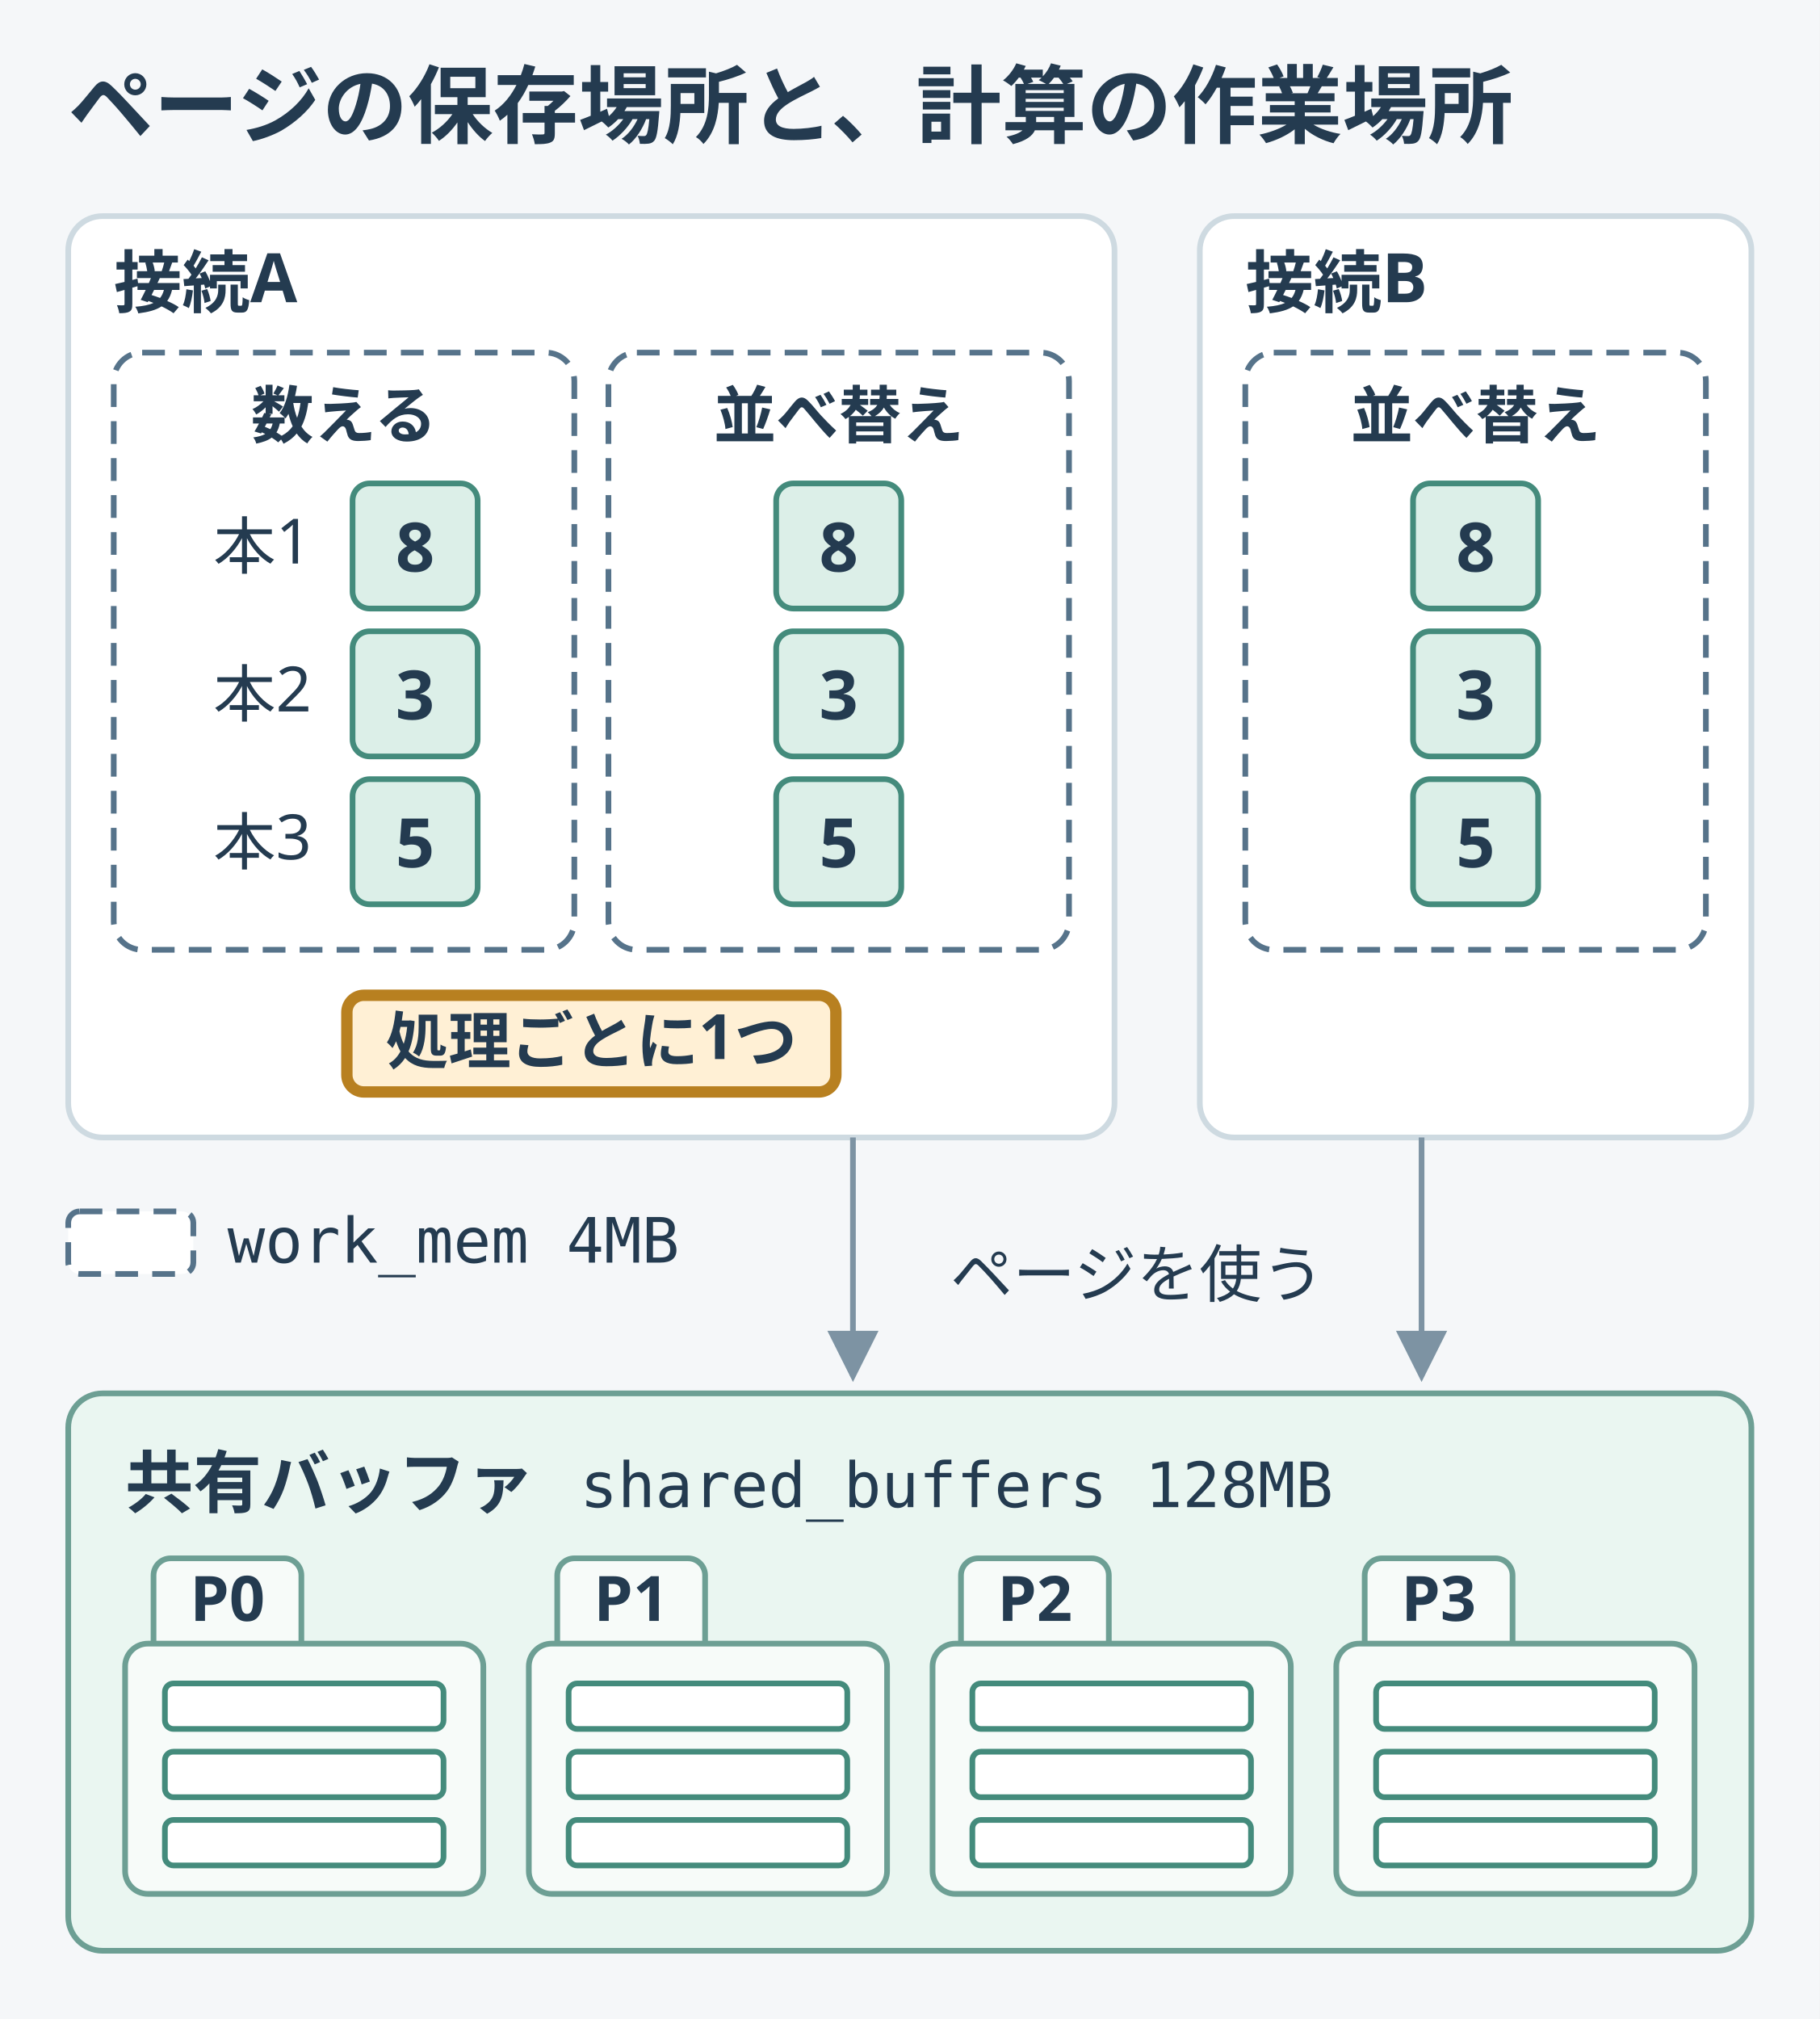
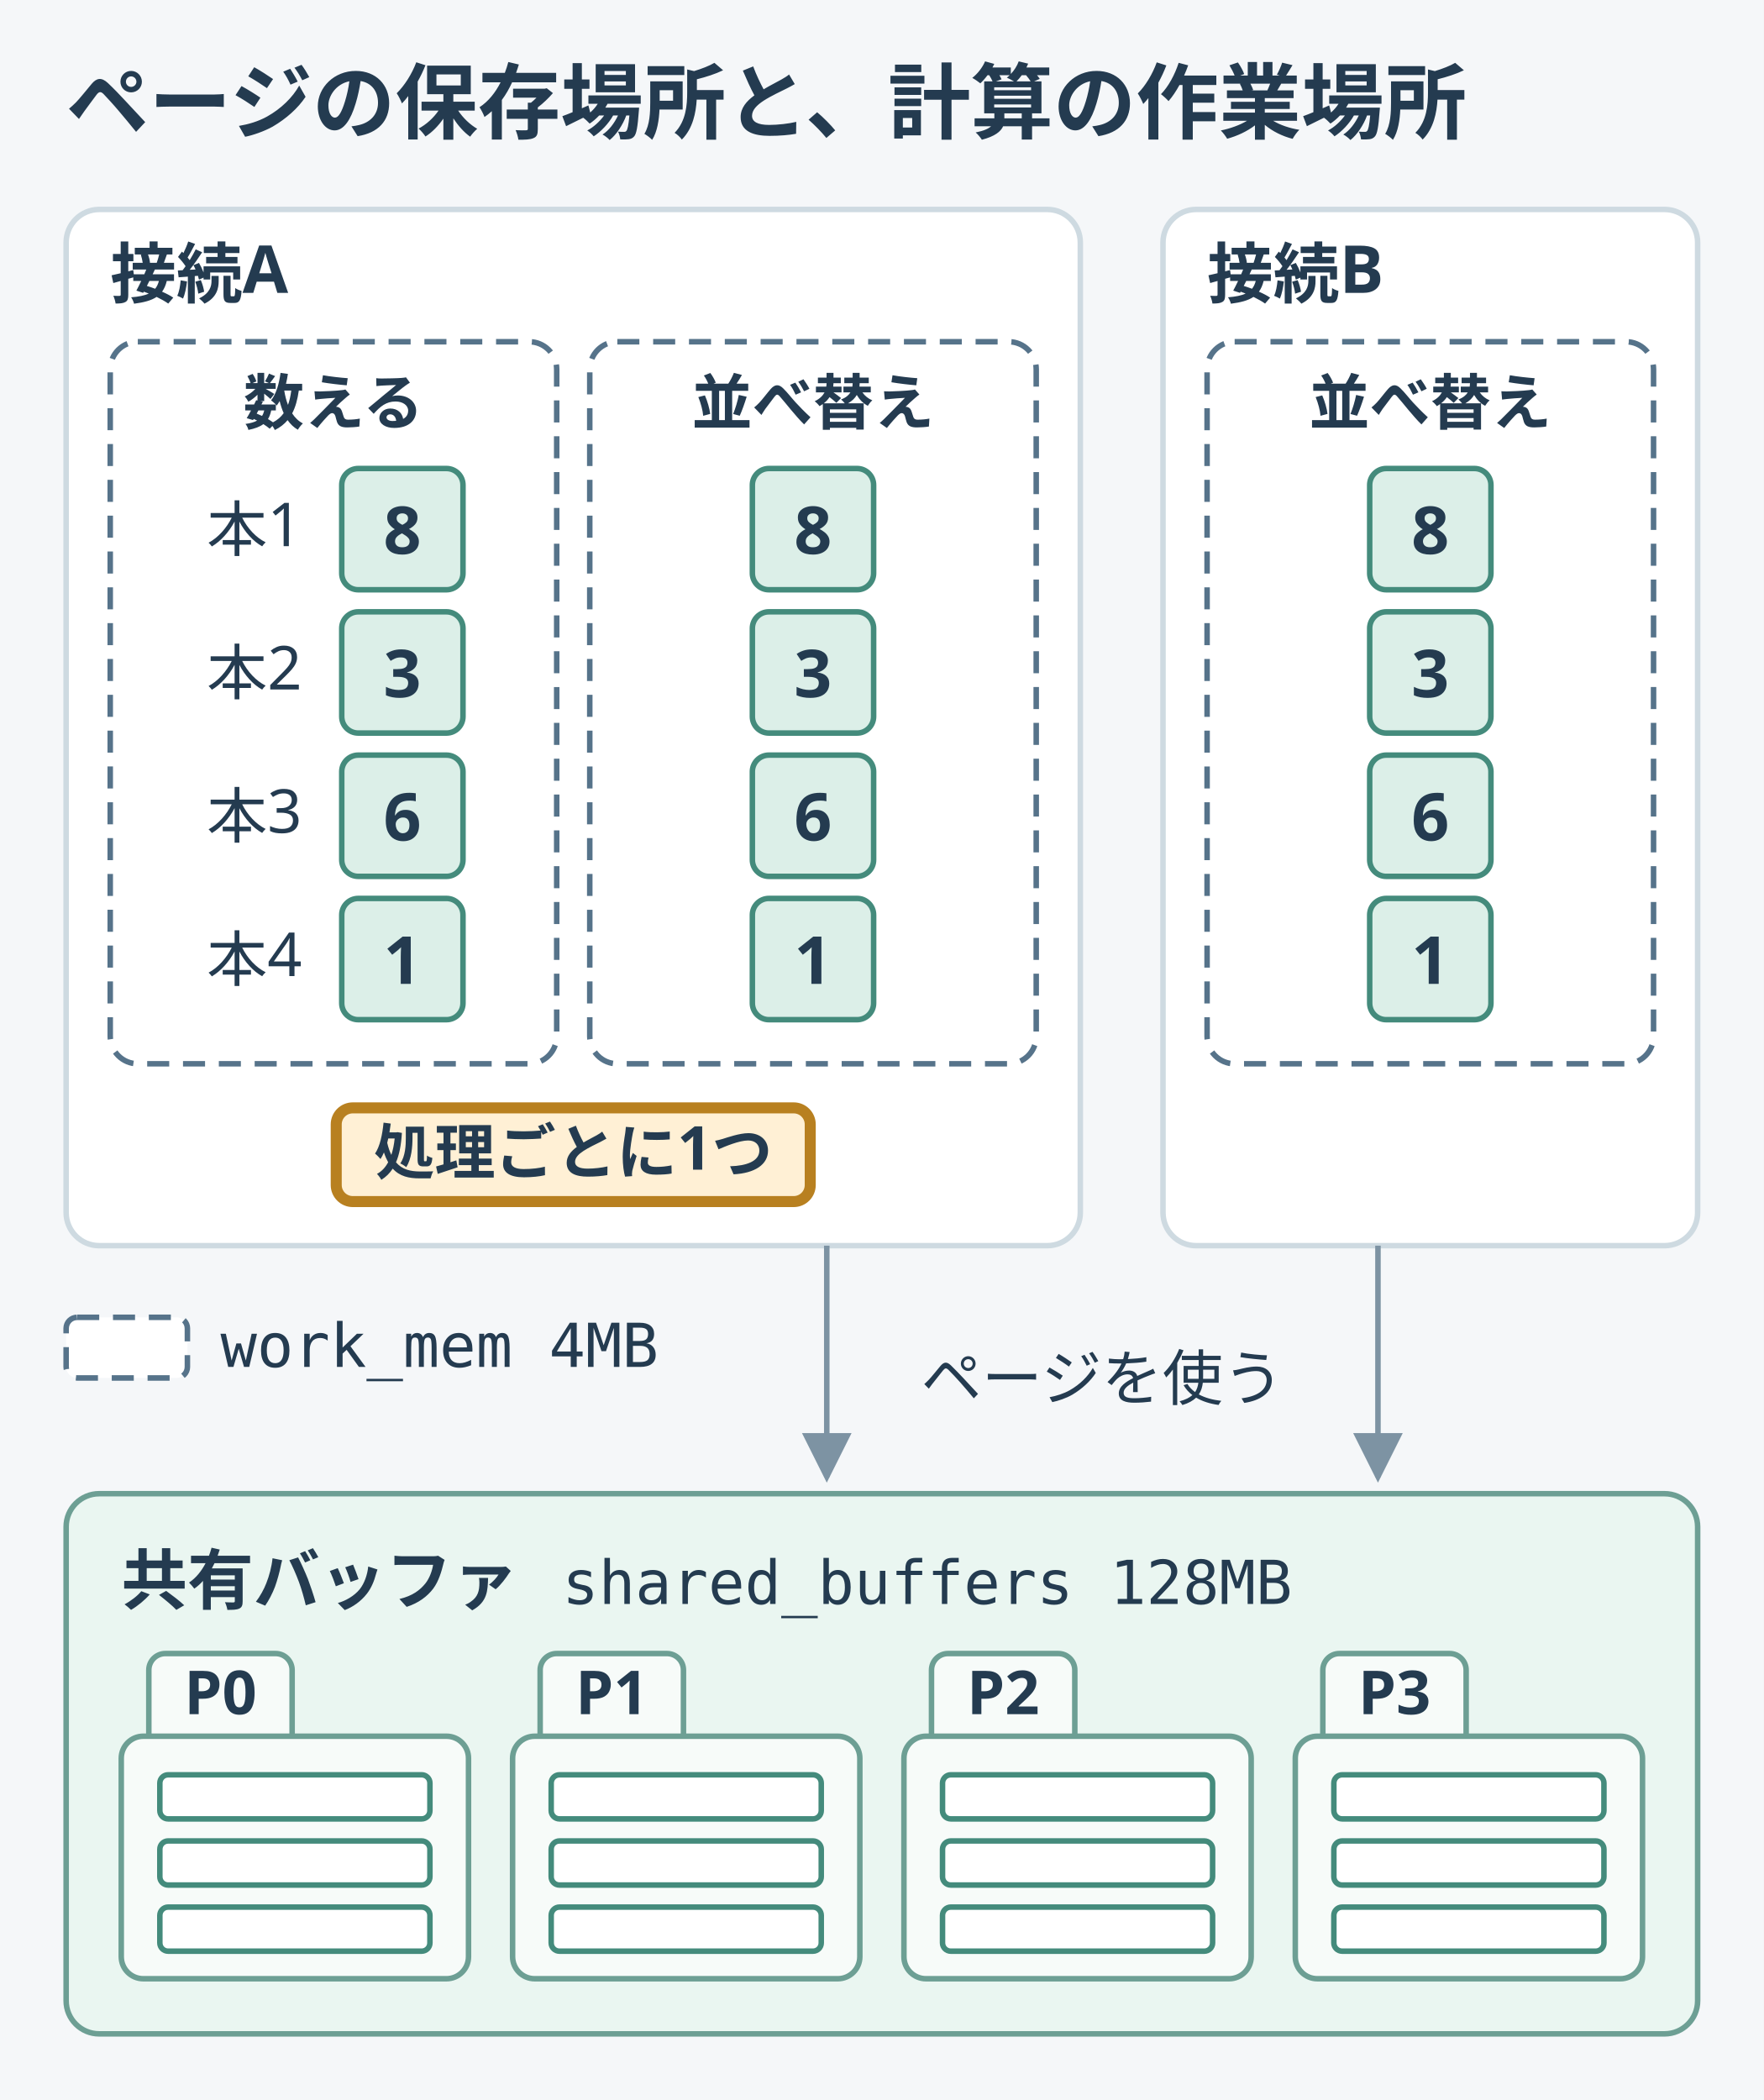
- <svg xmlns="http://www.w3.org/2000/svg" width="640" height="710" viewBox="0 0 640 710" role="img" aria-labelledby="title">
+ <svg xmlns="http://www.w3.org/2000/svg" width="640" height="762" viewBox="0 0 640 762" role="img" aria-labelledby="title">
  <defs>
    <marker id="flow" markerWidth="10" markerHeight="10" refX="9" refY="5" orient="auto">
      <path d="M0 0L10 5L0 10z" fill="#277b74" />
    </marker>
    <marker id="req" markerWidth="10" markerHeight="10" refX="9" refY="5" orient="auto">
      <path d="M0 0L10 5L0 10" fill="none" stroke="#945e11" stroke-width="2" />
    </marker>
    <marker id="ref" markerWidth="9" markerHeight="9" refX="8" refY="4.5" orient="auto">
      <path d="M0 0L9 4.5L0 9z" fill="#7d93a3" />
    </marker>
  </defs>
  <style>
text{font-family:"Hiragino Sans","Noto Sans JP",sans-serif;font-size:24px;fill:#243b50}
.h{font-size:30px;font-weight:700}.b{font-weight:700}.s{font-size:22px}.m{font-size:22px;fill:#566c7b}
.mono{font-family:ui-monospace,Menlo,monospace;font-size:22px}.tag{font-size:22px;font-weight:700;fill:#fff}
.teal{fill:#176e65}.brown{fill:#945e11}.real{fill:#176e65}
.panel{fill:#fff;stroke:#cedae1;stroke-width:2}.node{fill:#ecf2f8;stroke:#56738a;stroke-width:2}
.row{fill:#fff;stroke:#448b7c;stroke-width:2}.match{fill:#fff;stroke:#176e65;stroke-width:4}
.page{fill:#f7fbf9;stroke:#6d9f94;stroke-width:2}.ipage{fill:#f4f6f8;stroke:#6b7f8e;stroke-width:2}
.band{fill:#d5dde3;stroke:#92a7b5;stroke-width:2}.skip{fill:none;stroke:#b5c2cc;stroke-width:2;stroke-dasharray:6 5}
.hot{fill:#fff0d5;stroke:#b88020;stroke-width:4}.ghost{fill:#f5f7f9;stroke:#b5c2cc;stroke-width:2;stroke-dasharray:6 5}
.flow{fill:none;stroke:#277b74;stroke-width:3;marker-end:url(#flow)}.req{fill:none;stroke:#945e11;stroke-width:3;stroke-dasharray:8 6;marker-end:url(#req)}
.ref{fill:none;stroke:#7d93a3;stroke-width:2;marker-end:url(#ref)}.step{fill:#fff;stroke:#243b50;stroke-width:2.5}
.spine{fill:#e9f3f4;stroke:#243b50;stroke-width:1.5}
.work{fill:#fff;stroke:#56738a;stroke-width:2;stroke-dasharray:8 5}.val{fill:#dcefe8;stroke:#448b7c;stroke-width:2}.buffer{fill:#eaf6f1;stroke:#6d9f94;stroke-width:2}
  </style>
-   <rect width="640" height="710" fill="#f5f7f9" />
+   <rect width="640" height="762" fill="#f5f7f9" />
  <text x="24" y="48" class="h">ページの保存場所と、計算の作業場所</text>
  <g id="connection-a">
-     <rect x="24" y="76" width="368" height="324" rx="12" class="panel" />
+     <rect x="24" y="76" width="368" height="376" rx="12" class="panel" />
    <text x="40" y="108" class="b">接続A</text>
-     <rect x="40" y="124" width="162" height="210" rx="10" class="work" />
+     <rect x="40" y="124" width="162" height="262" rx="10" class="work" />
    <text x="121" y="154" text-anchor="middle" class="s b">数える</text>
    <text x="75" y="200" class="s">本1</text>
    <rect x="124" y="170" width="44" height="44" rx="6" class="val" />
    <text x="146" y="201" text-anchor="middle" class="b">8</text>
    <text x="75" y="252" class="s">本2</text>
    <rect x="124" y="222" width="44" height="44" rx="6" class="val" />
    <text x="146" y="253" text-anchor="middle" class="b">3</text>
    <text x="75" y="304" class="s">本3</text>
    <rect x="124" y="274" width="44" height="44" rx="6" class="val" />
-     <text x="146" y="305" text-anchor="middle" class="b">5</text>
-     <rect x="214" y="124" width="162" height="210" rx="10" class="work" />
+     <text x="146" y="305" text-anchor="middle" class="b">6</text>
+     <text x="75" y="356" class="s">本4</text>
+     <rect x="124" y="326" width="44" height="44" rx="6" class="val" />
+     <text x="146" y="357" text-anchor="middle" class="b">1</text>
+     <rect x="214" y="124" width="162" height="262" rx="10" class="work" />
    <text x="295" y="154" text-anchor="middle" class="s b">並べ替え</text>
    <rect x="273" y="170" width="44" height="44" rx="6" class="val" />
    <text x="295" y="201" text-anchor="middle" class="b">8</text>
    <rect x="273" y="222" width="44" height="44" rx="6" class="val" />
    <text x="295" y="253" text-anchor="middle" class="b">3</text>
    <rect x="273" y="274" width="44" height="44" rx="6" class="val" />
-     <text x="295" y="305" text-anchor="middle" class="b">5</text>
-     <rect x="122" y="350" width="172" height="34" rx="6" class="hot" />
-     <text x="208" y="374" text-anchor="middle" class="s b">処理ごとに1つ</text>
+     <text x="295" y="305" text-anchor="middle" class="b">6</text>
+     <rect x="273" y="326" width="44" height="44" rx="6" class="val" />
+     <text x="295" y="357" text-anchor="middle" class="b">1</text>
+     <rect x="122" y="402" width="172" height="34" rx="6" class="hot" />
+     <text x="208" y="426" text-anchor="middle" class="s b">処理ごとに1つ</text>
  </g>
  <g id="connection-b">
-     <rect x="422" y="76" width="194" height="324" rx="12" class="panel" />
+     <rect x="422" y="76" width="194" height="376" rx="12" class="panel" />
    <text x="438" y="108" class="b">接続B</text>
-     <rect x="438" y="124" width="162" height="210" rx="10" class="work" />
+     <rect x="438" y="124" width="162" height="262" rx="10" class="work" />
    <text x="519" y="154" text-anchor="middle" class="s b">並べ替え</text>
    <rect x="497" y="170" width="44" height="44" rx="6" class="val" />
    <text x="519" y="201" text-anchor="middle" class="b">8</text>
    <rect x="497" y="222" width="44" height="44" rx="6" class="val" />
    <text x="519" y="253" text-anchor="middle" class="b">3</text>
    <rect x="497" y="274" width="44" height="44" rx="6" class="val" />
-     <text x="519" y="305" text-anchor="middle" class="b">5</text>
+     <text x="519" y="305" text-anchor="middle" class="b">6</text>
+     <rect x="497" y="326" width="44" height="44" rx="6" class="val" />
+     <text x="519" y="357" text-anchor="middle" class="b">1</text>
  </g>
  <g id="legend">
-     <rect x="24" y="426" width="44" height="22" rx="4" class="work" />
-     <text x="80" y="444" class="mono">work_mem 4MB</text>
+     <rect x="24" y="478" width="44" height="22" rx="4" class="work" />
+     <text x="80" y="496" class="mono">work_mem 4MB</text>
  </g>
  <g id="shared-buffers">
-     <rect x="24" y="490" width="592" height="196" rx="12" class="buffer" />
-     <text x="44" y="530" class="b">共有バッファ</text>
-     <text x="204" y="530" class="mono">shared_buffers 128MB</text>
-     <rect x="54" y="548" width="52" height="36" rx="6" class="page" />
-     <rect x="44" y="578" width="126" height="88" rx="8" class="page" />
-     <rect x="58" y="592" width="98" height="16" rx="3" class="row" />
-     <rect x="58" y="616" width="98" height="16" rx="3" class="row" />
-     <rect x="58" y="640" width="98" height="16" rx="3" class="row" />
-     <text x="80" y="570" text-anchor="middle" class="s b">P0</text>
-     <rect x="196" y="548" width="52" height="36" rx="6" class="page" />
-     <rect x="186" y="578" width="126" height="88" rx="8" class="page" />
-     <rect x="200" y="592" width="98" height="16" rx="3" class="row" />
-     <rect x="200" y="616" width="98" height="16" rx="3" class="row" />
-     <rect x="200" y="640" width="98" height="16" rx="3" class="row" />
-     <text x="222" y="570" text-anchor="middle" class="s b">P1</text>
-     <rect x="338" y="548" width="52" height="36" rx="6" class="page" />
-     <rect x="328" y="578" width="126" height="88" rx="8" class="page" />
-     <rect x="342" y="592" width="98" height="16" rx="3" class="row" />
-     <rect x="342" y="616" width="98" height="16" rx="3" class="row" />
-     <rect x="342" y="640" width="98" height="16" rx="3" class="row" />
-     <text x="364" y="570" text-anchor="middle" class="s b">P2</text>
-     <rect x="480" y="548" width="52" height="36" rx="6" class="page" />
-     <rect x="470" y="578" width="126" height="88" rx="8" class="page" />
-     <rect x="484" y="592" width="98" height="16" rx="3" class="row" />
-     <rect x="484" y="616" width="98" height="16" rx="3" class="row" />
-     <rect x="484" y="640" width="98" height="16" rx="3" class="row" />
-     <text x="506" y="570" text-anchor="middle" class="s b">P3</text>
+     <rect x="24" y="542" width="592" height="196" rx="12" class="buffer" />
+     <text x="44" y="582" class="b">共有バッファ</text>
+     <text x="204" y="582" class="mono">shared_buffers 128MB</text>
+     <rect x="54" y="600" width="52" height="36" rx="6" class="page" />
+     <rect x="44" y="630" width="126" height="88" rx="8" class="page" />
+     <rect x="58" y="644" width="98" height="16" rx="3" class="row" />
+     <rect x="58" y="668" width="98" height="16" rx="3" class="row" />
+     <rect x="58" y="692" width="98" height="16" rx="3" class="row" />
+     <text x="80" y="622" text-anchor="middle" class="s b">P0</text>
+     <rect x="196" y="600" width="52" height="36" rx="6" class="page" />
+     <rect x="186" y="630" width="126" height="88" rx="8" class="page" />
+     <rect x="200" y="644" width="98" height="16" rx="3" class="row" />
+     <rect x="200" y="668" width="98" height="16" rx="3" class="row" />
+     <rect x="200" y="692" width="98" height="16" rx="3" class="row" />
+     <text x="222" y="622" text-anchor="middle" class="s b">P1</text>
+     <rect x="338" y="600" width="52" height="36" rx="6" class="page" />
+     <rect x="328" y="630" width="126" height="88" rx="8" class="page" />
+     <rect x="342" y="644" width="98" height="16" rx="3" class="row" />
+     <rect x="342" y="668" width="98" height="16" rx="3" class="row" />
+     <rect x="342" y="692" width="98" height="16" rx="3" class="row" />
+     <text x="364" y="622" text-anchor="middle" class="s b">P2</text>
+     <rect x="480" y="600" width="52" height="36" rx="6" class="page" />
+     <rect x="470" y="630" width="126" height="88" rx="8" class="page" />
+     <rect x="484" y="644" width="98" height="16" rx="3" class="row" />
+     <rect x="484" y="668" width="98" height="16" rx="3" class="row" />
+     <rect x="484" y="692" width="98" height="16" rx="3" class="row" />
+     <text x="506" y="622" text-anchor="middle" class="s b">P3</text>
  </g>
  <g id="uses">
-     <path d="M300 400 V484" class="ref" />
-     <path d="M500 400 V484" class="ref" />
-     <text x="400" y="456" text-anchor="middle" class="s">ページを使う</text>
+     <path d="M300 452 V536" class="ref" />
+     <path d="M500 452 V536" class="ref" />
+     <text x="400" y="508" text-anchor="middle" class="s">ページを使う</text>
  </g>
</svg>
